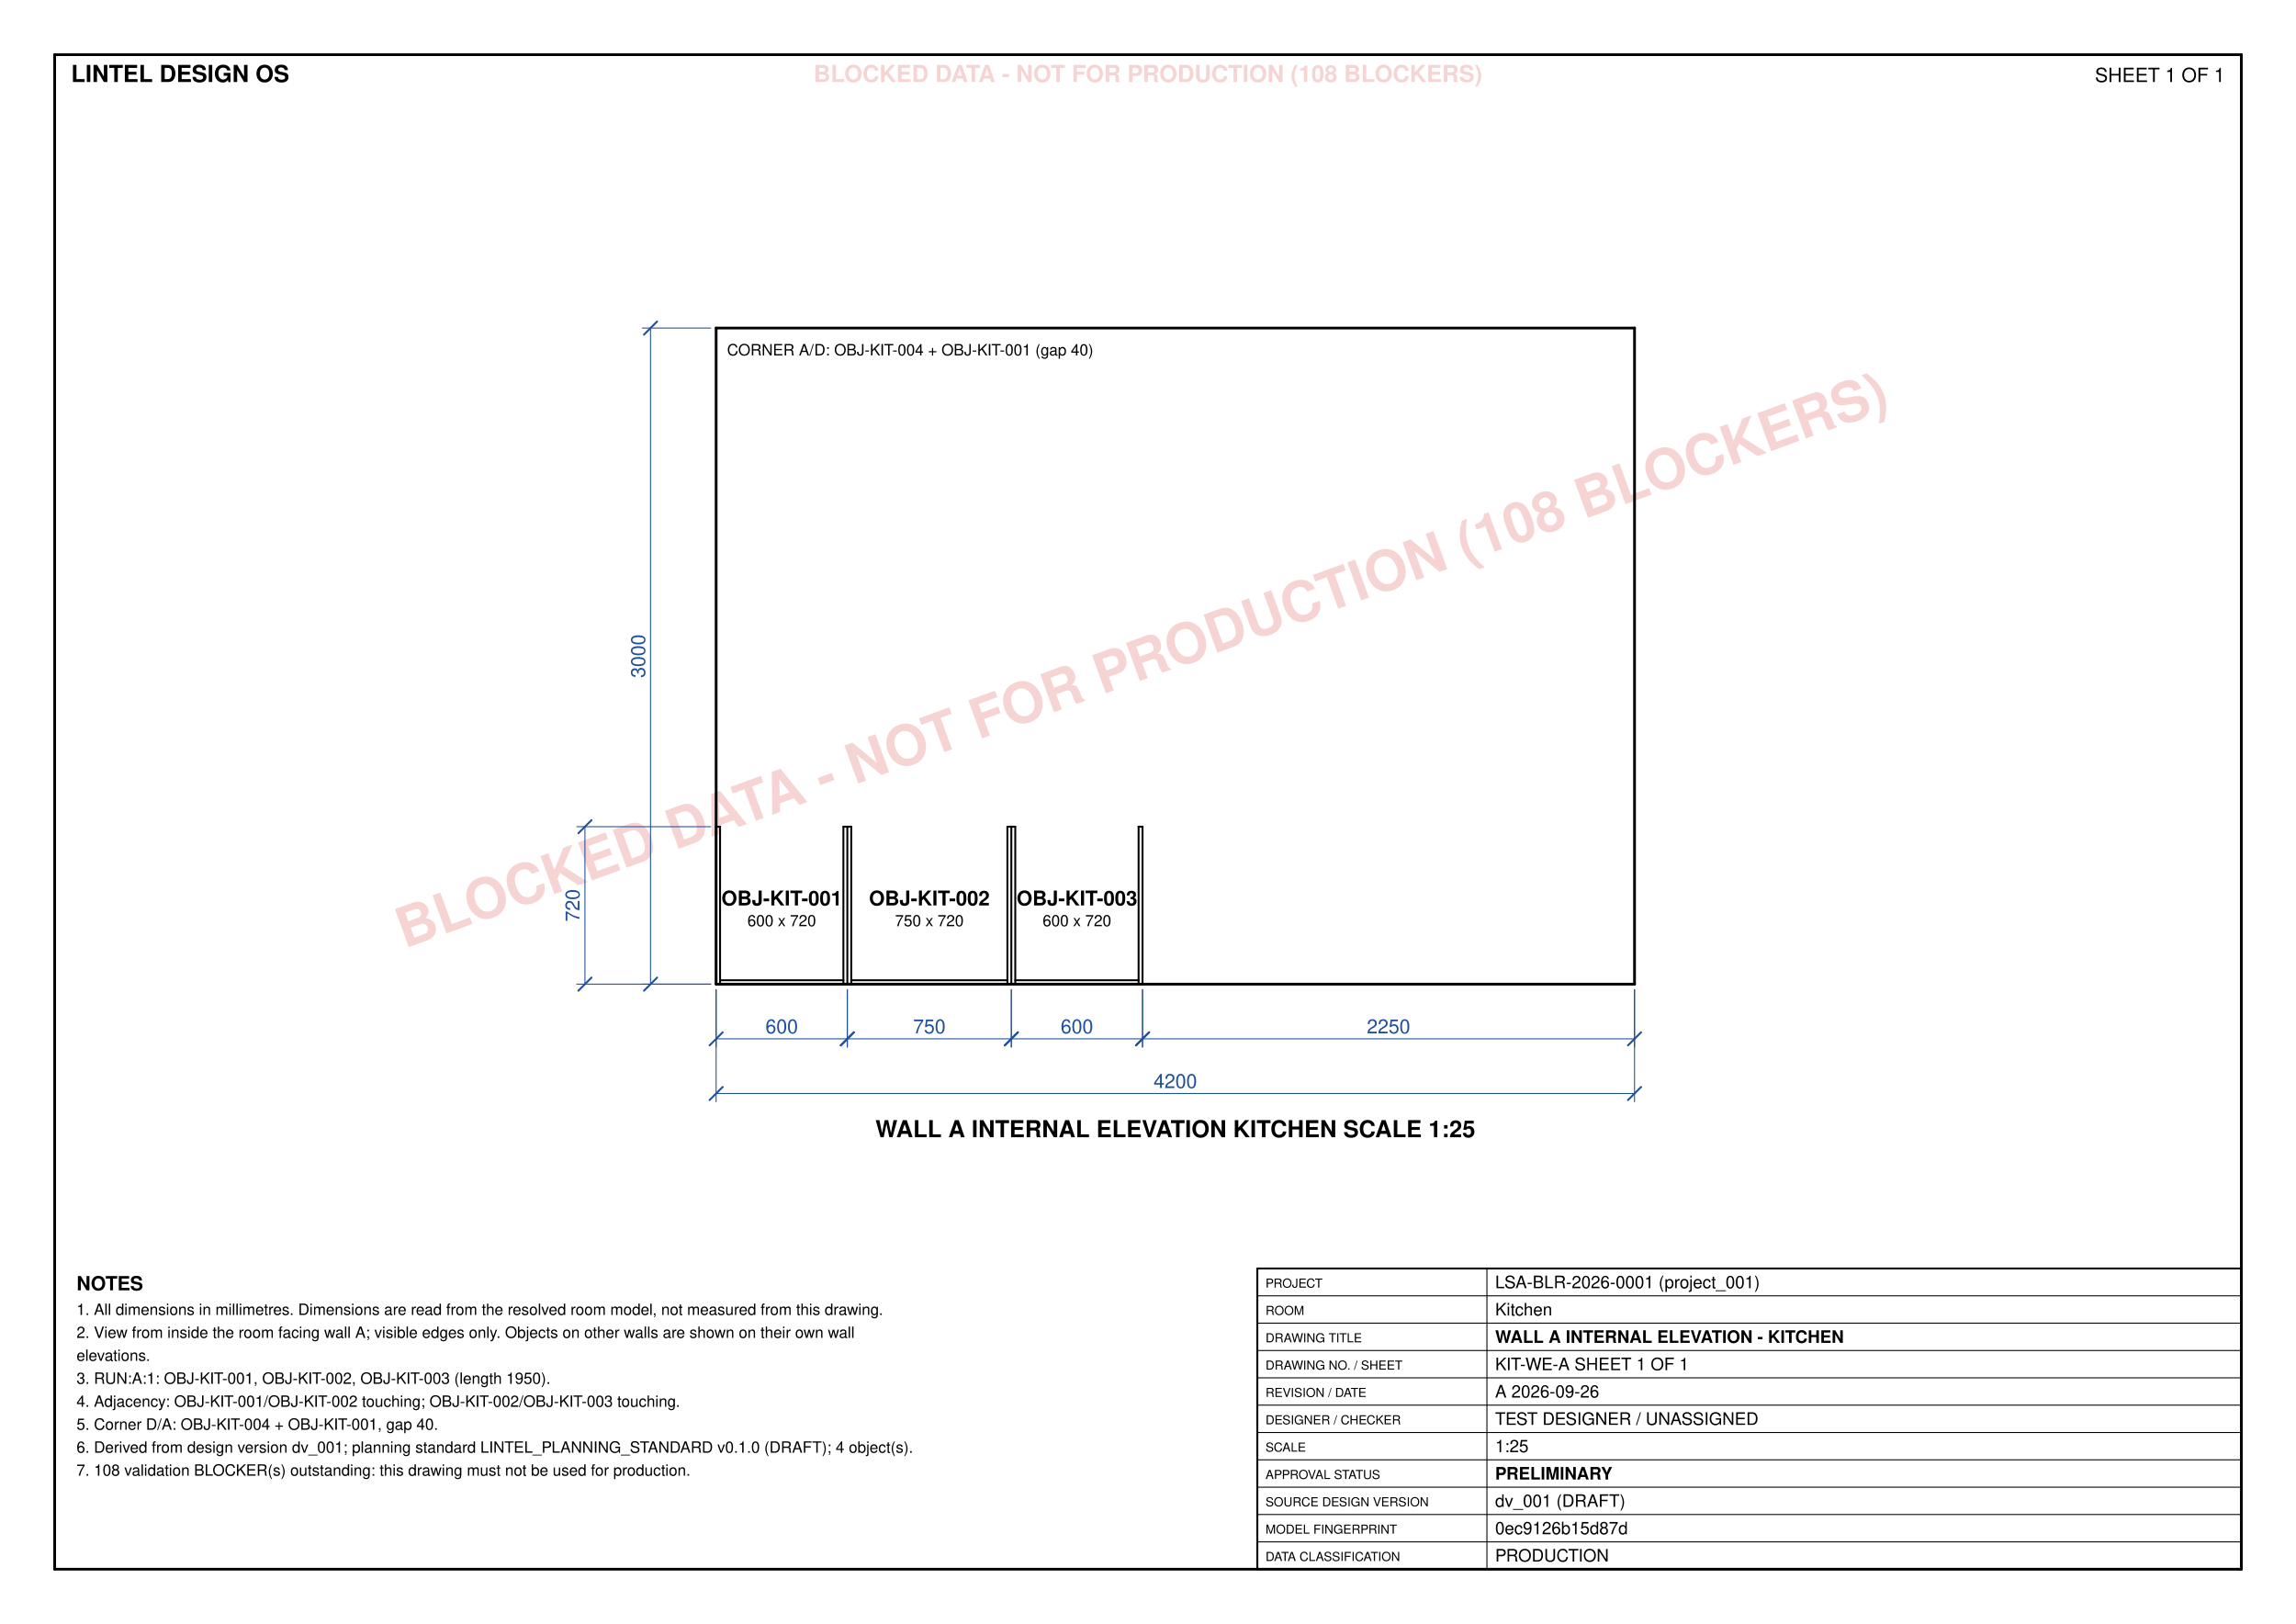
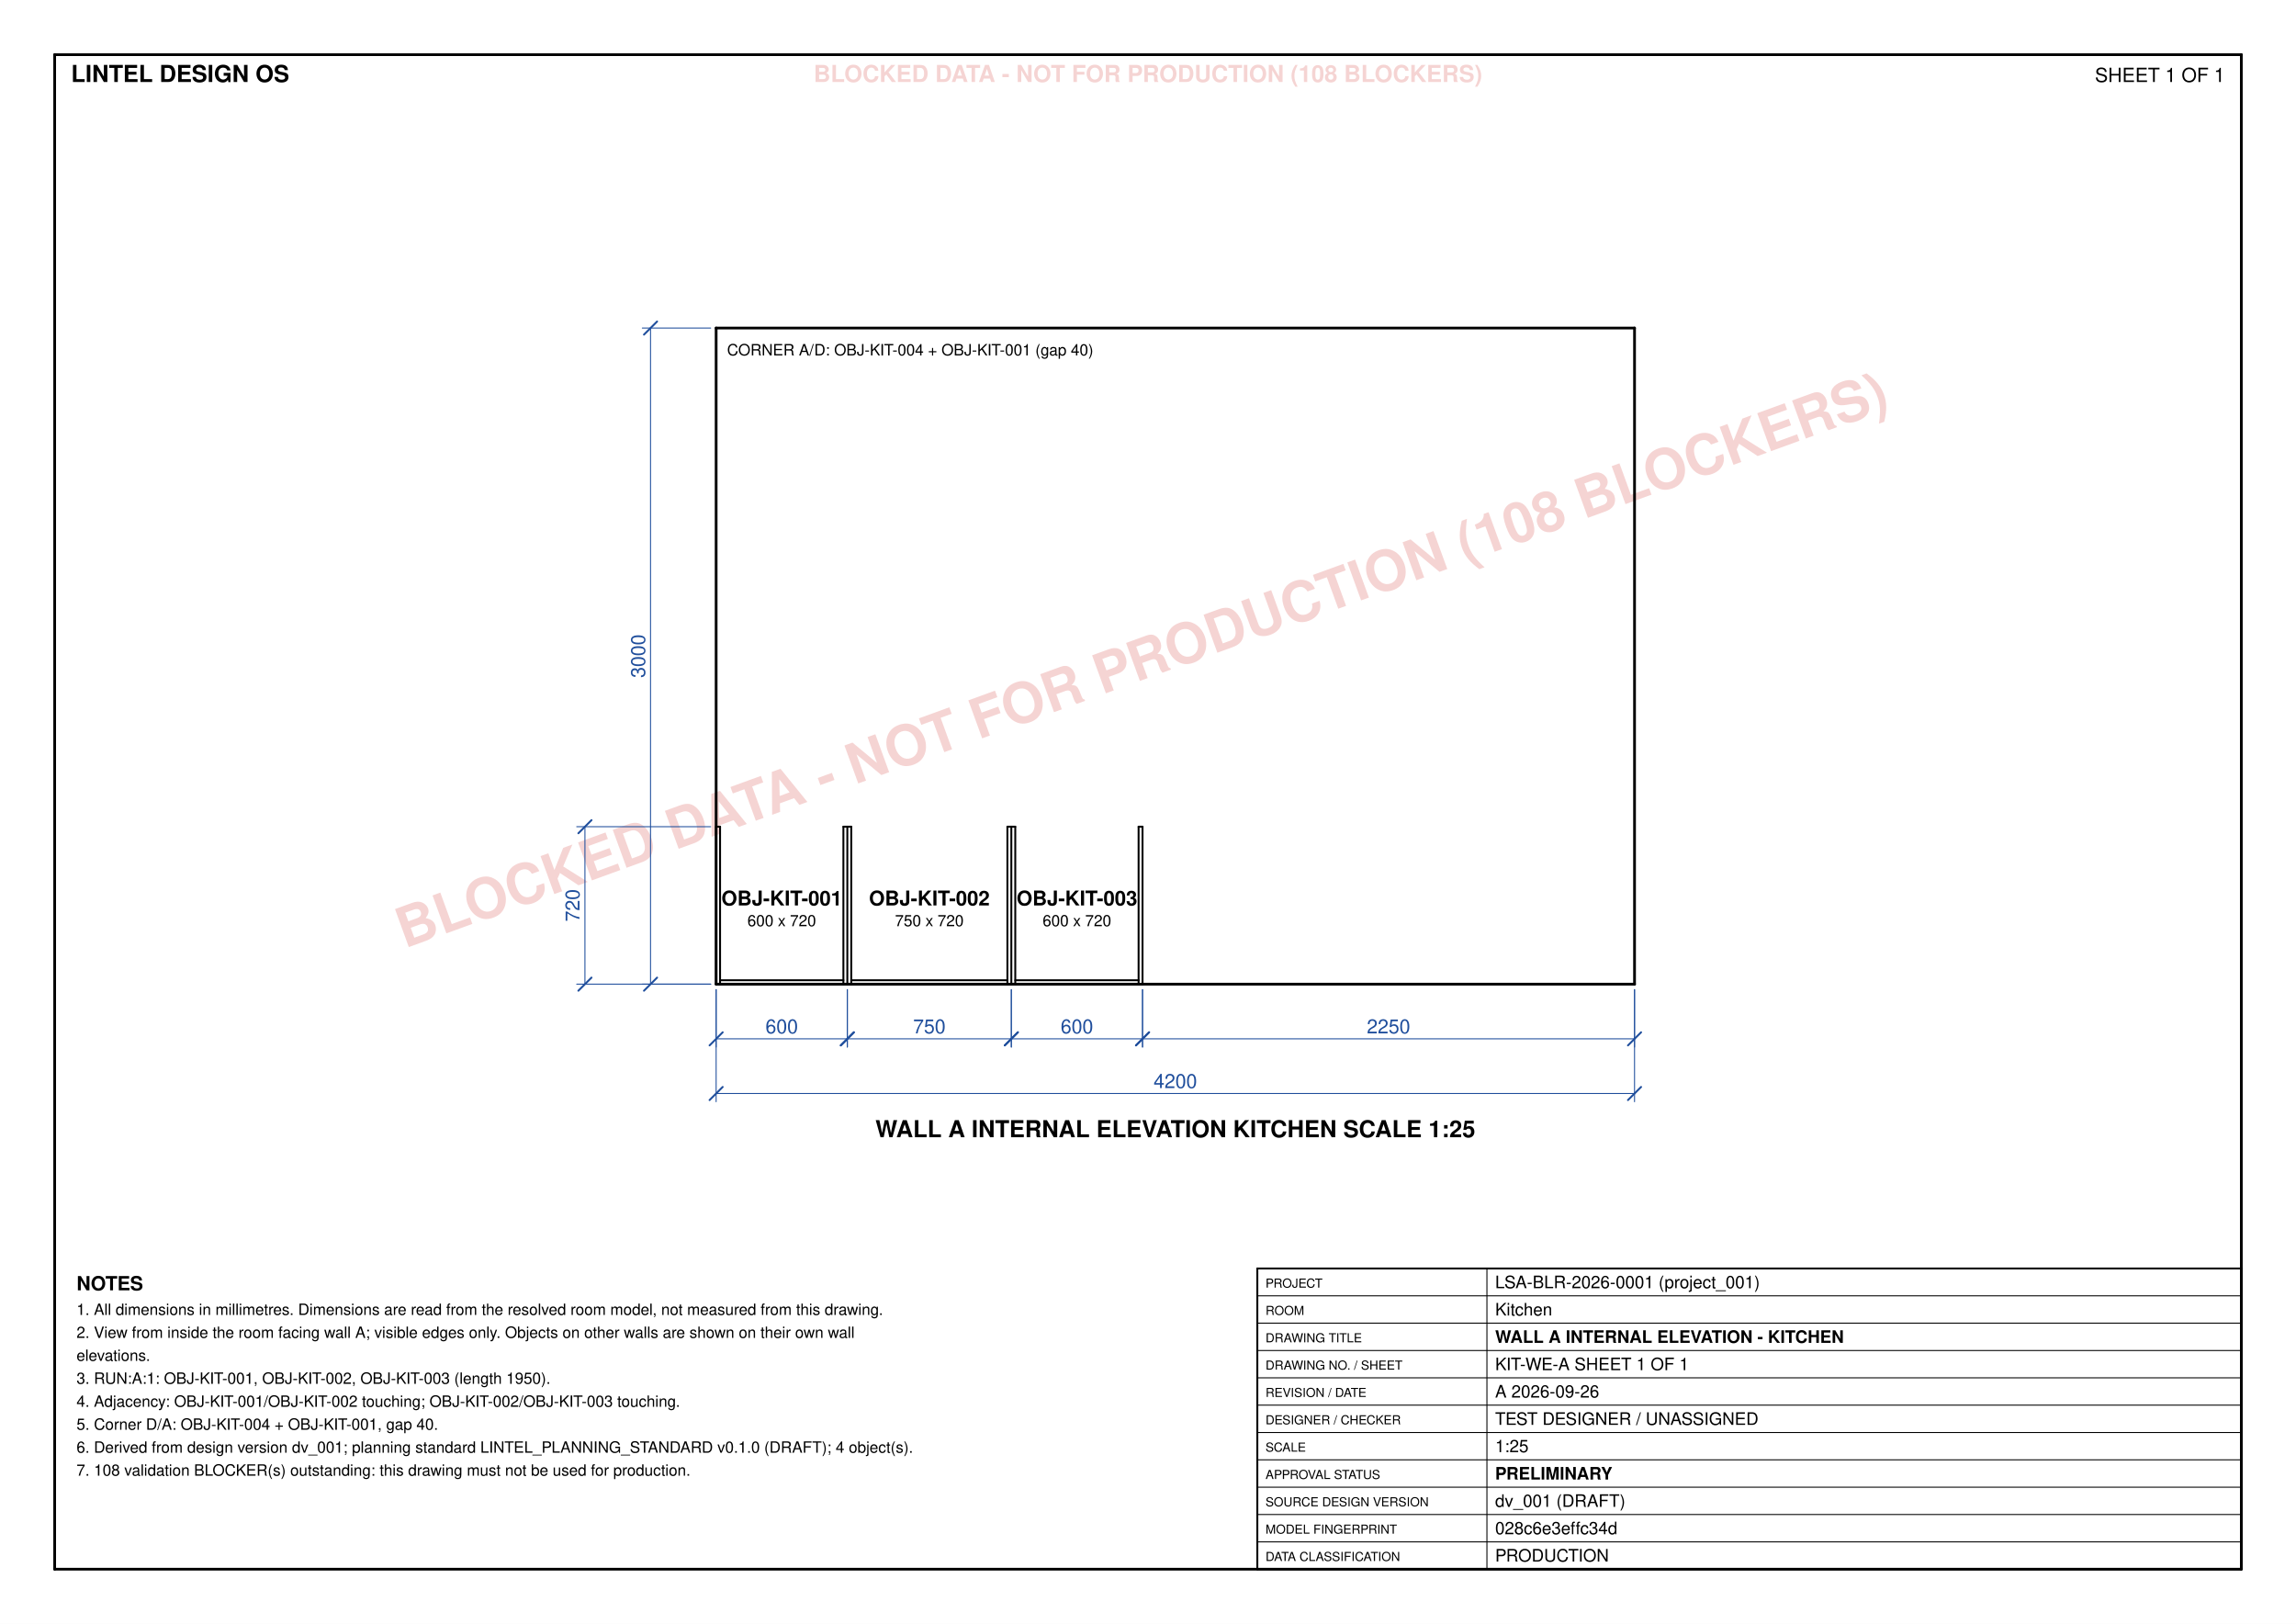
- <svg xmlns="http://www.w3.org/2000/svg" width="420mm" height="297mm" viewBox="0 0 420 297" data-drawing-id="DRW:dv_001:room_001:WALL_INTERNAL_ELEVATION:A:KIT-WE-A:RA" data-drawing-type="WALL_INTERNAL_ELEVATION" data-status="PRELIMINARY" data-design-version="dv_001" data-model-fingerprint="0ec9126b15d87d" data-classification="PRODUCTION" data-content-hash="145eaf80c91688" data-sheet="1/1" data-room-id="room_001" data-objects="obj_001,obj_002,obj_003">
+ <svg xmlns="http://www.w3.org/2000/svg" width="420mm" height="297mm" viewBox="0 0 420 297" data-drawing-id="DRW:dv_001:room_001:WALL_INTERNAL_ELEVATION:A:KIT-WE-A:RA" data-drawing-type="WALL_INTERNAL_ELEVATION" data-status="PRELIMINARY" data-design-version="dv_001" data-model-fingerprint="028c6e3effc34d" data-classification="PRODUCTION" data-content-hash="1bfbdeca48329c" data-sheet="1/1" data-room-id="room_001" data-objects="obj_001,obj_002,obj_003">
  <rect x="0" y="0" width="420" height="297" fill="#ffffff" />
  <g id="WATERMARK" fill="#d9534f" stroke="#d9534f" opacity="0.25" font-family="Helvetica, Arial, sans-serif" stroke-linecap="round">
    <text stroke="none" x="210" y="124" font-size="10.143" text-anchor="middle" font-weight="bold" transform="rotate(-20 210 124)">BLOCKED DATA - NOT FOR PRODUCTION (108 BLOCKERS)</text>
    <text stroke="none" x="210" y="15" font-size="4.286" text-anchor="middle" font-weight="bold">BLOCKED DATA - NOT FOR PRODUCTION (108 BLOCKERS)</text>
  </g>
  <g id="BORDER" fill="#000000" stroke="#000000" font-family="Helvetica, Arial, sans-serif" stroke-linecap="round">
    <line fill="none" x1="10" y1="10" x2="410" y2="10" stroke-width="0.5" />
    <line fill="none" x1="410" y1="10" x2="410" y2="287" stroke-width="0.5" />
    <line fill="none" x1="410" y1="287" x2="10" y2="287" stroke-width="0.5" />
    <line fill="none" x1="10" y1="287" x2="10" y2="10" stroke-width="0.5" />
    <text stroke="none" x="13" y="15" font-size="4.286" text-anchor="start" font-weight="bold">LINTEL DESIGN OS</text>
    <text stroke="none" x="407" y="15" font-size="3.571" text-anchor="end">SHEET 1 OF 1</text>
  </g>
  <g id="VISIBLE" fill="#000000" stroke="#000000" font-family="Helvetica, Arial, sans-serif" stroke-linecap="round">
    <line fill="none" x1="131" y1="180" x2="299" y2="180" stroke-width="0.5" />
    <line fill="none" x1="131" y1="60" x2="299" y2="60" stroke-width="0.5" />
    <line fill="none" x1="131" y1="180" x2="131" y2="60" stroke-width="0.5" />
    <line fill="none" x1="299" y1="180" x2="299" y2="60" stroke-width="0.5" />
    <line fill="none" x1="131" y1="180" x2="209" y2="180" stroke-width="0.35" />
    <line fill="none" x1="131.72" y1="179.28" x2="154.28" y2="179.28" stroke-width="0.35" />
    <line fill="none" x1="155.72" y1="179.28" x2="184.28" y2="179.28" stroke-width="0.35" />
    <line fill="none" x1="185.72" y1="179.28" x2="208.28" y2="179.28" stroke-width="0.35" />
    <line fill="none" x1="131" y1="151.2" x2="131.72" y2="151.2" stroke-width="0.35" />
    <line fill="none" x1="154.28" y1="151.2" x2="155.72" y2="151.2" stroke-width="0.35" />
    <line fill="none" x1="184.28" y1="151.2" x2="185.72" y2="151.2" stroke-width="0.35" />
    <line fill="none" x1="208.28" y1="151.2" x2="209" y2="151.2" stroke-width="0.35" />
    <line fill="none" x1="131" y1="180" x2="131" y2="151.2" stroke-width="0.35" />
    <line fill="none" x1="131.72" y1="180" x2="131.72" y2="151.2" stroke-width="0.35" />
    <line fill="none" x1="154.28" y1="180" x2="154.28" y2="151.2" stroke-width="0.35" />
    <line fill="none" x1="155" y1="180" x2="155" y2="151.2" stroke-width="0.35" />
    <line fill="none" x1="155.72" y1="180" x2="155.72" y2="151.2" stroke-width="0.35" />
    <line fill="none" x1="184.28" y1="180" x2="184.28" y2="151.2" stroke-width="0.35" />
    <line fill="none" x1="185" y1="180" x2="185" y2="151.2" stroke-width="0.35" />
    <line fill="none" x1="185.72" y1="180" x2="185.72" y2="151.2" stroke-width="0.35" />
    <line fill="none" x1="208.28" y1="180" x2="208.28" y2="151.2" stroke-width="0.35" />
    <line fill="none" x1="209" y1="180" x2="209" y2="151.2" stroke-width="0.35" />
  </g>
  <g id="DIMENSION" fill="#1f4e9c" stroke="#1f4e9c" font-family="Helvetica, Arial, sans-serif" stroke-linecap="round">
    <line fill="none" x1="131" y1="181" x2="131" y2="191.5" stroke-width="0.18" />
    <line fill="none" x1="129.8" y1="191.2" x2="132.2" y2="188.8" stroke-width="0.35" />
    <line fill="none" x1="155" y1="181" x2="155" y2="191.5" stroke-width="0.18" />
    <line fill="none" x1="153.8" y1="191.2" x2="156.2" y2="188.8" stroke-width="0.35" />
    <line fill="none" x1="131" y1="190" x2="155" y2="190" stroke-width="0.18" />
    <text stroke="none" x="143" y="189" font-size="3.571" text-anchor="middle">600</text>
    <line fill="none" x1="155" y1="181" x2="155" y2="191.5" stroke-width="0.18" />
    <line fill="none" x1="153.8" y1="191.2" x2="156.2" y2="188.8" stroke-width="0.35" />
    <line fill="none" x1="185" y1="181" x2="185" y2="191.5" stroke-width="0.18" />
    <line fill="none" x1="183.8" y1="191.2" x2="186.2" y2="188.8" stroke-width="0.35" />
    <line fill="none" x1="155" y1="190" x2="185" y2="190" stroke-width="0.18" />
    <text stroke="none" x="170" y="189" font-size="3.571" text-anchor="middle">750</text>
    <line fill="none" x1="185" y1="181" x2="185" y2="191.5" stroke-width="0.18" />
    <line fill="none" x1="183.8" y1="191.2" x2="186.2" y2="188.8" stroke-width="0.35" />
    <line fill="none" x1="209" y1="181" x2="209" y2="191.5" stroke-width="0.18" />
    <line fill="none" x1="207.8" y1="191.2" x2="210.2" y2="188.8" stroke-width="0.35" />
    <line fill="none" x1="185" y1="190" x2="209" y2="190" stroke-width="0.18" />
    <text stroke="none" x="197" y="189" font-size="3.571" text-anchor="middle">600</text>
    <line fill="none" x1="209" y1="181" x2="209" y2="191.5" stroke-width="0.18" />
    <line fill="none" x1="207.8" y1="191.2" x2="210.2" y2="188.8" stroke-width="0.35" />
    <line fill="none" x1="299" y1="181" x2="299" y2="191.5" stroke-width="0.18" />
    <line fill="none" x1="297.8" y1="191.2" x2="300.2" y2="188.8" stroke-width="0.35" />
    <line fill="none" x1="209" y1="190" x2="299" y2="190" stroke-width="0.18" />
    <text stroke="none" x="254" y="189" font-size="3.571" text-anchor="middle">2250</text>
    <line fill="none" x1="131" y1="181" x2="131" y2="201.5" stroke-width="0.18" />
    <line fill="none" x1="129.8" y1="201.2" x2="132.2" y2="198.8" stroke-width="0.35" />
    <line fill="none" x1="299" y1="181" x2="299" y2="201.5" stroke-width="0.18" />
    <line fill="none" x1="297.8" y1="201.2" x2="300.2" y2="198.8" stroke-width="0.35" />
    <line fill="none" x1="131" y1="200" x2="299" y2="200" stroke-width="0.18" />
    <text stroke="none" x="215" y="199" font-size="3.571" text-anchor="middle">4200</text>
    <line fill="none" x1="130" y1="180" x2="117.5" y2="180" stroke-width="0.18" />
    <line fill="none" x1="117.8" y1="181.2" x2="120.2" y2="178.8" stroke-width="0.35" />
    <line fill="none" x1="130" y1="60" x2="117.5" y2="60" stroke-width="0.18" />
    <line fill="none" x1="117.8" y1="61.2" x2="120.2" y2="58.8" stroke-width="0.35" />
    <line fill="none" x1="119" y1="180" x2="119" y2="60" stroke-width="0.18" />
    <text stroke="none" x="118" y="120" font-size="3.571" text-anchor="middle" transform="rotate(-90 118 120)">3000</text>
    <line fill="none" x1="130" y1="180" x2="105.5" y2="180" stroke-width="0.18" />
    <line fill="none" x1="105.8" y1="181.2" x2="108.2" y2="178.8" stroke-width="0.35" />
    <line fill="none" x1="130" y1="151.2" x2="105.5" y2="151.2" stroke-width="0.18" />
    <line fill="none" x1="105.8" y1="152.4" x2="108.2" y2="150" stroke-width="0.35" />
    <line fill="none" x1="107" y1="180" x2="107" y2="151.2" stroke-width="0.18" />
    <text stroke="none" x="106" y="165.6" font-size="3.571" text-anchor="middle" transform="rotate(-90 106 165.6)">720</text>
  </g>
  <g id="ANNOTATION" fill="#000000" stroke="#000000" font-family="Helvetica, Arial, sans-serif" stroke-linecap="round">
    <text stroke="none" x="143" y="165.6" font-size="3.714" text-anchor="middle" font-weight="bold">OBJ-KIT-001</text>
    <text stroke="none" x="143" y="169.4" font-size="2.857" text-anchor="middle">600 x 720</text>
    <text stroke="none" x="170" y="165.6" font-size="3.714" text-anchor="middle" font-weight="bold">OBJ-KIT-002</text>
    <text stroke="none" x="170" y="169.4" font-size="2.857" text-anchor="middle">750 x 720</text>
    <text stroke="none" x="197" y="165.6" font-size="3.714" text-anchor="middle" font-weight="bold">OBJ-KIT-003</text>
    <text stroke="none" x="197" y="169.4" font-size="2.857" text-anchor="middle">600 x 720</text>
    <text stroke="none" x="133" y="65" font-size="2.857" text-anchor="start">CORNER A/D: OBJ-KIT-004 + OBJ-KIT-001 (gap 40)</text>
    <text stroke="none" x="215" y="208" font-size="4.286" text-anchor="middle" font-weight="bold">WALL A INTERNAL ELEVATION  KITCHEN  SCALE 1:25</text>
    <text stroke="none" x="14" y="236" font-size="3.571" text-anchor="start" font-weight="bold">NOTES</text>
    <text stroke="none" x="14" y="240.5" font-size="2.857" text-anchor="start">1. All dimensions in millimetres. Dimensions are read from the resolved room model, not measured from this drawing.</text>
    <text stroke="none" x="14" y="244.7" font-size="2.857" text-anchor="start">2. View from inside the room facing wall A; visible edges only. Objects on other walls are shown on their own wall</text>
    <text stroke="none" x="14" y="248.9" font-size="2.857" text-anchor="start">   elevations.</text>
    <text stroke="none" x="14" y="253.1" font-size="2.857" text-anchor="start">3. RUN:A:1: OBJ-KIT-001, OBJ-KIT-002, OBJ-KIT-003 (length 1950).</text>
    <text stroke="none" x="14" y="257.3" font-size="2.857" text-anchor="start">4. Adjacency: OBJ-KIT-001/OBJ-KIT-002 touching; OBJ-KIT-002/OBJ-KIT-003 touching.</text>
    <text stroke="none" x="14" y="261.5" font-size="2.857" text-anchor="start">5. Corner D/A: OBJ-KIT-004 + OBJ-KIT-001, gap 40.</text>
    <text stroke="none" x="14" y="265.7" font-size="2.857" text-anchor="start">6. Derived from design version dv_001; planning standard LINTEL_PLANNING_STANDARD v0.1.0 (DRAFT); 4 object(s).</text>
    <text stroke="none" x="14" y="269.9" font-size="2.857" text-anchor="start">7. 108 validation BLOCKER(s) outstanding: this drawing must not be used for production.</text>
  </g>
  <g id="TITLE_BLOCK" fill="#000000" stroke="#000000" font-family="Helvetica, Arial, sans-serif" stroke-linecap="round">
    <line fill="none" x1="230" y1="232" x2="410" y2="232" stroke-width="0.35" />
    <line fill="none" x1="410" y1="232" x2="410" y2="287" stroke-width="0.35" />
    <line fill="none" x1="410" y1="287" x2="230" y2="287" stroke-width="0.35" />
    <line fill="none" x1="230" y1="287" x2="230" y2="232" stroke-width="0.35" />
    <line fill="none" x1="272" y1="232" x2="272" y2="287" stroke-width="0.18" />
    <text stroke="none" x="231.5" y="235.5" font-size="2.286" text-anchor="start">PROJECT</text>
    <text stroke="none" x="273.5" y="235.6" font-size="3.143" text-anchor="start">LSA-BLR-2026-0001 (project_001)</text>
    <line fill="none" x1="230" y1="237" x2="410" y2="237" stroke-width="0.18" />
    <text stroke="none" x="231.5" y="240.5" font-size="2.286" text-anchor="start">ROOM</text>
    <text stroke="none" x="273.5" y="240.6" font-size="3.143" text-anchor="start">Kitchen</text>
    <line fill="none" x1="230" y1="242" x2="410" y2="242" stroke-width="0.18" />
    <text stroke="none" x="231.5" y="245.5" font-size="2.286" text-anchor="start">DRAWING TITLE</text>
    <text stroke="none" x="273.5" y="245.6" font-size="3.143" text-anchor="start" font-weight="bold">WALL A INTERNAL ELEVATION - KITCHEN</text>
    <line fill="none" x1="230" y1="247" x2="410" y2="247" stroke-width="0.18" />
    <text stroke="none" x="231.5" y="250.5" font-size="2.286" text-anchor="start">DRAWING NO. / SHEET</text>
    <text stroke="none" x="273.5" y="250.6" font-size="3.143" text-anchor="start">KIT-WE-A   SHEET 1 OF 1</text>
    <line fill="none" x1="230" y1="252" x2="410" y2="252" stroke-width="0.18" />
    <text stroke="none" x="231.5" y="255.5" font-size="2.286" text-anchor="start">REVISION / DATE</text>
    <text stroke="none" x="273.5" y="255.6" font-size="3.143" text-anchor="start">A   2026-09-26</text>
    <line fill="none" x1="230" y1="257" x2="410" y2="257" stroke-width="0.18" />
    <text stroke="none" x="231.5" y="260.5" font-size="2.286" text-anchor="start">DESIGNER / CHECKER</text>
    <text stroke="none" x="273.5" y="260.6" font-size="3.143" text-anchor="start">TEST DESIGNER / UNASSIGNED</text>
    <line fill="none" x1="230" y1="262" x2="410" y2="262" stroke-width="0.18" />
    <text stroke="none" x="231.5" y="265.5" font-size="2.286" text-anchor="start">SCALE</text>
    <text stroke="none" x="273.5" y="265.6" font-size="3.143" text-anchor="start">1:25</text>
    <line fill="none" x1="230" y1="267" x2="410" y2="267" stroke-width="0.18" />
    <text stroke="none" x="231.5" y="270.5" font-size="2.286" text-anchor="start">APPROVAL STATUS</text>
    <text stroke="none" x="273.5" y="270.6" font-size="3.143" text-anchor="start" font-weight="bold">PRELIMINARY</text>
    <line fill="none" x1="230" y1="272" x2="410" y2="272" stroke-width="0.18" />
    <text stroke="none" x="231.5" y="275.5" font-size="2.286" text-anchor="start">SOURCE DESIGN VERSION</text>
    <text stroke="none" x="273.5" y="275.6" font-size="3.143" text-anchor="start">dv_001 (DRAFT)</text>
    <line fill="none" x1="230" y1="277" x2="410" y2="277" stroke-width="0.18" />
    <text stroke="none" x="231.5" y="280.5" font-size="2.286" text-anchor="start">MODEL FINGERPRINT</text>
-     <text stroke="none" x="273.5" y="280.6" font-size="3.143" text-anchor="start">0ec9126b15d87d</text>
+     <text stroke="none" x="273.5" y="280.6" font-size="3.143" text-anchor="start">028c6e3effc34d</text>
    <line fill="none" x1="230" y1="282" x2="410" y2="282" stroke-width="0.18" />
    <text stroke="none" x="231.5" y="285.5" font-size="2.286" text-anchor="start">DATA CLASSIFICATION</text>
    <text stroke="none" x="273.5" y="285.6" font-size="3.143" text-anchor="start">PRODUCTION</text>
  </g>
</svg>
